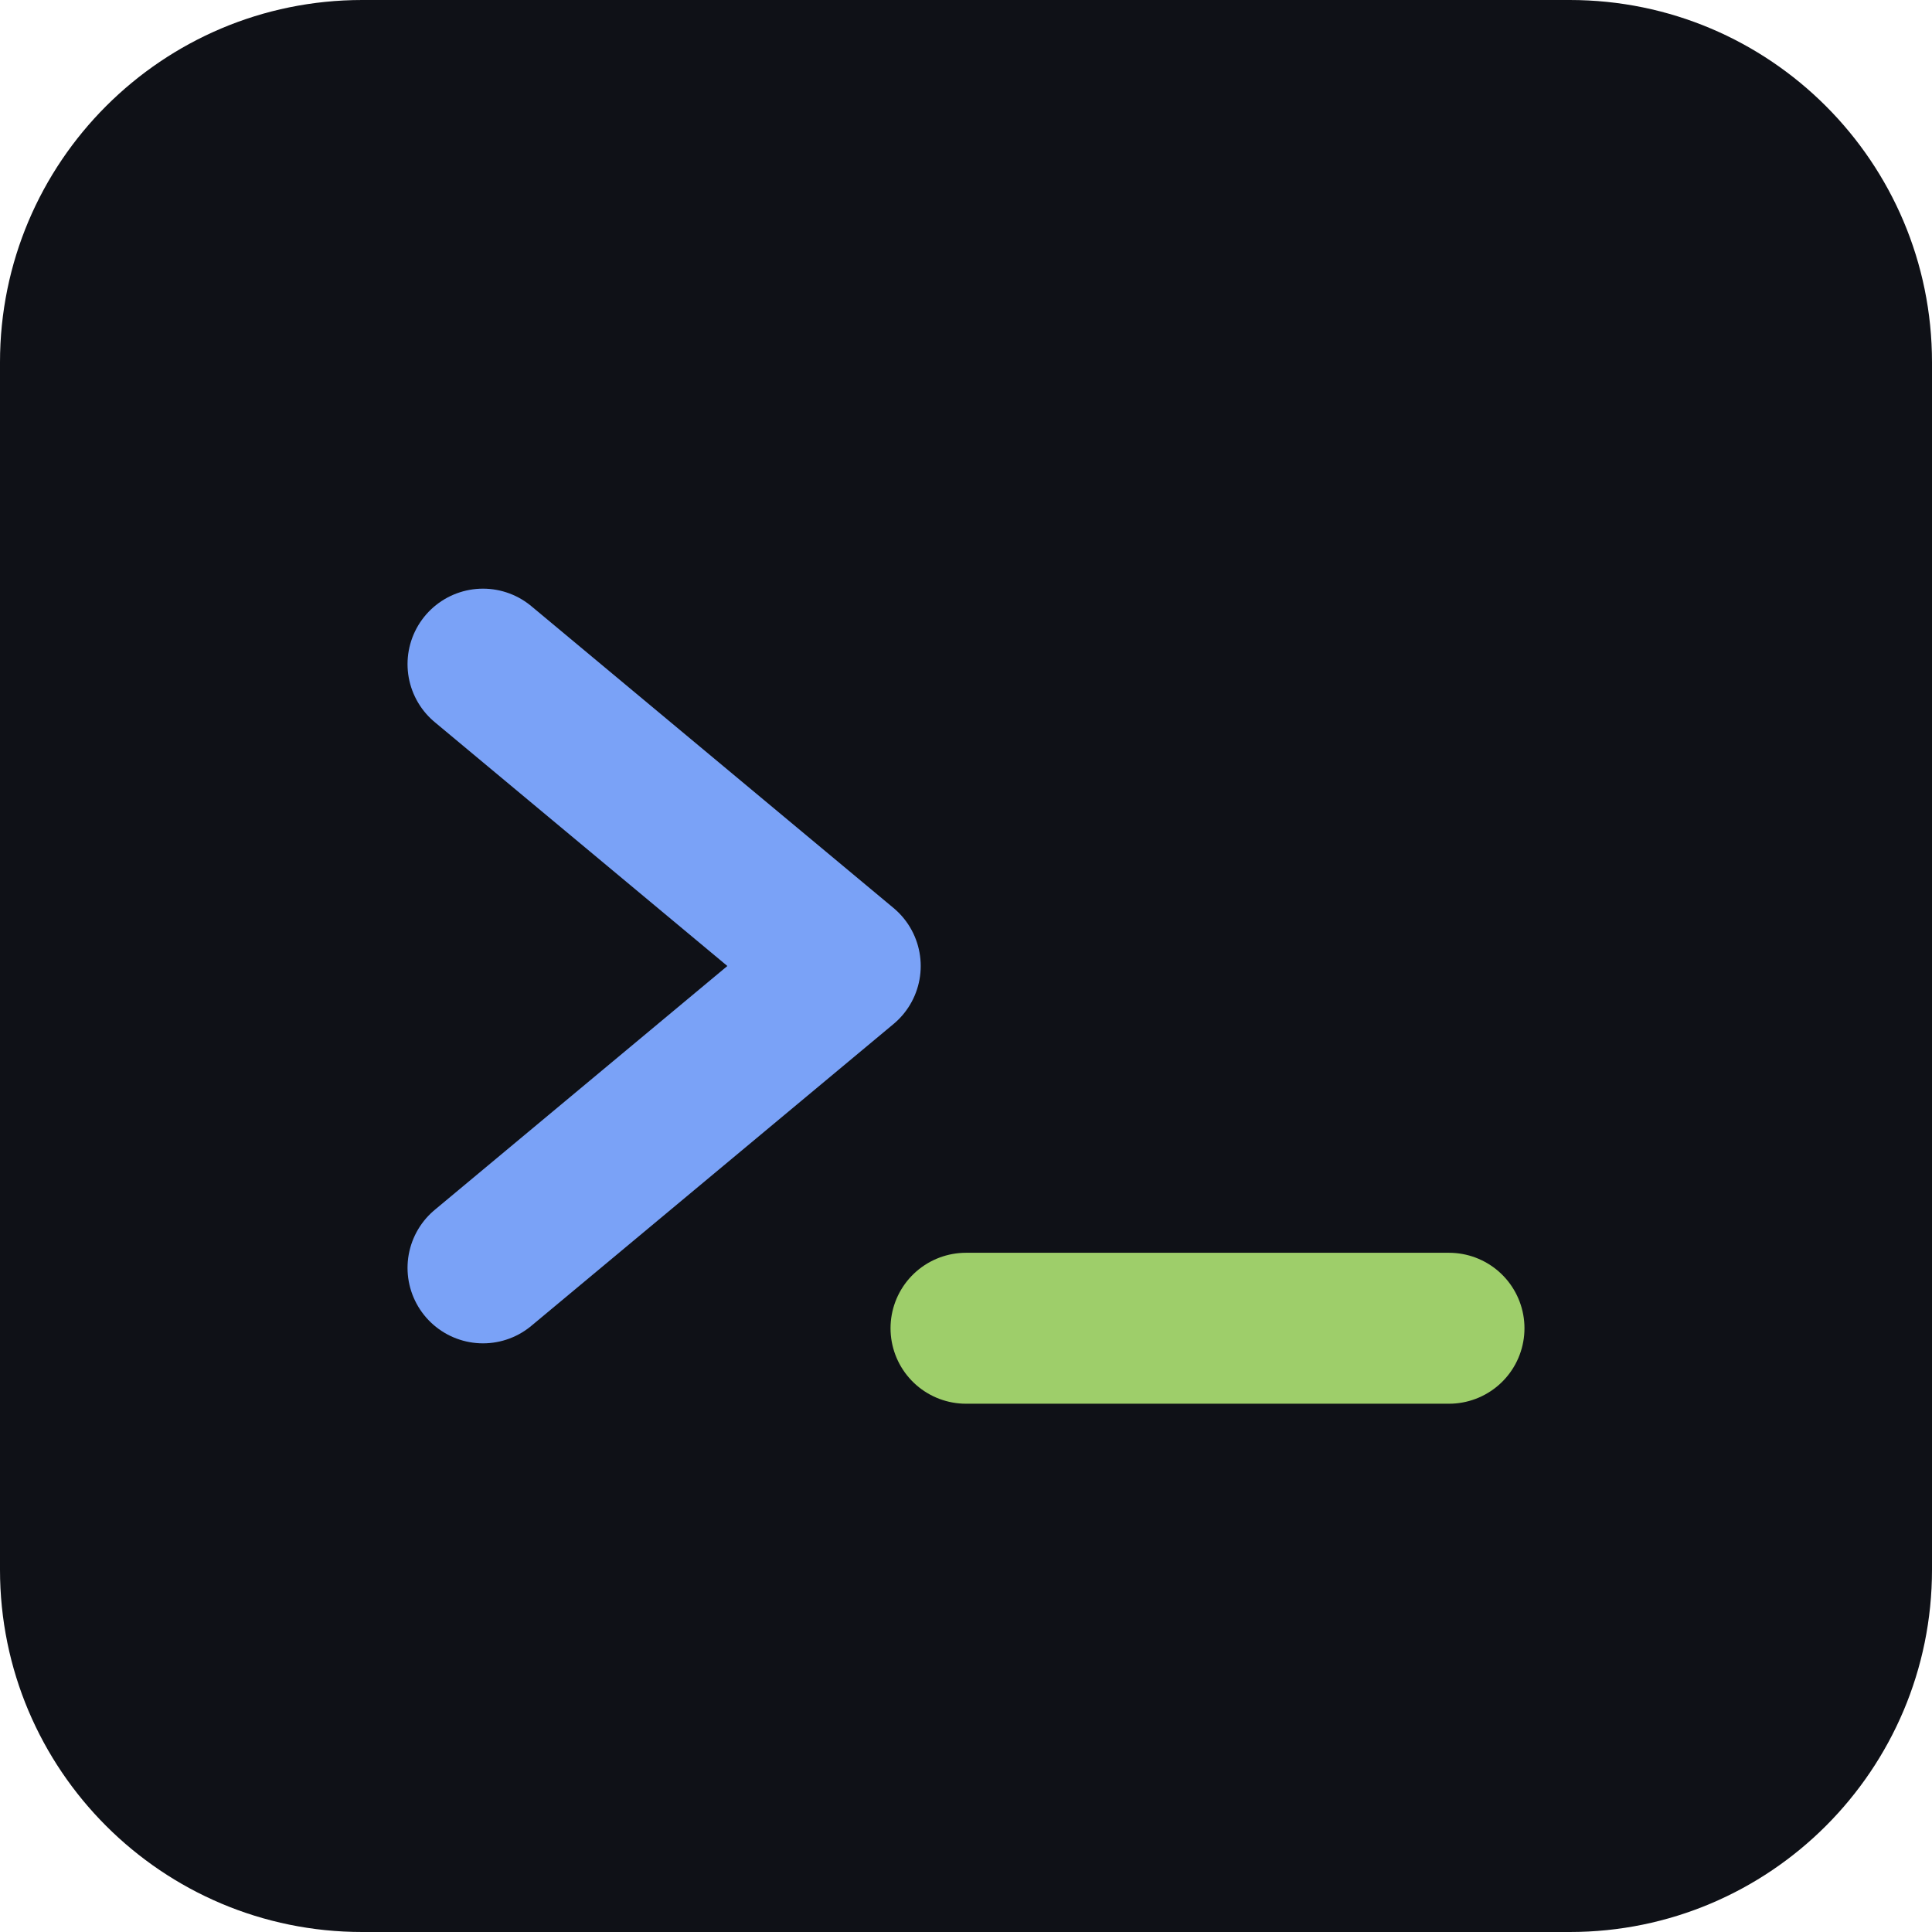
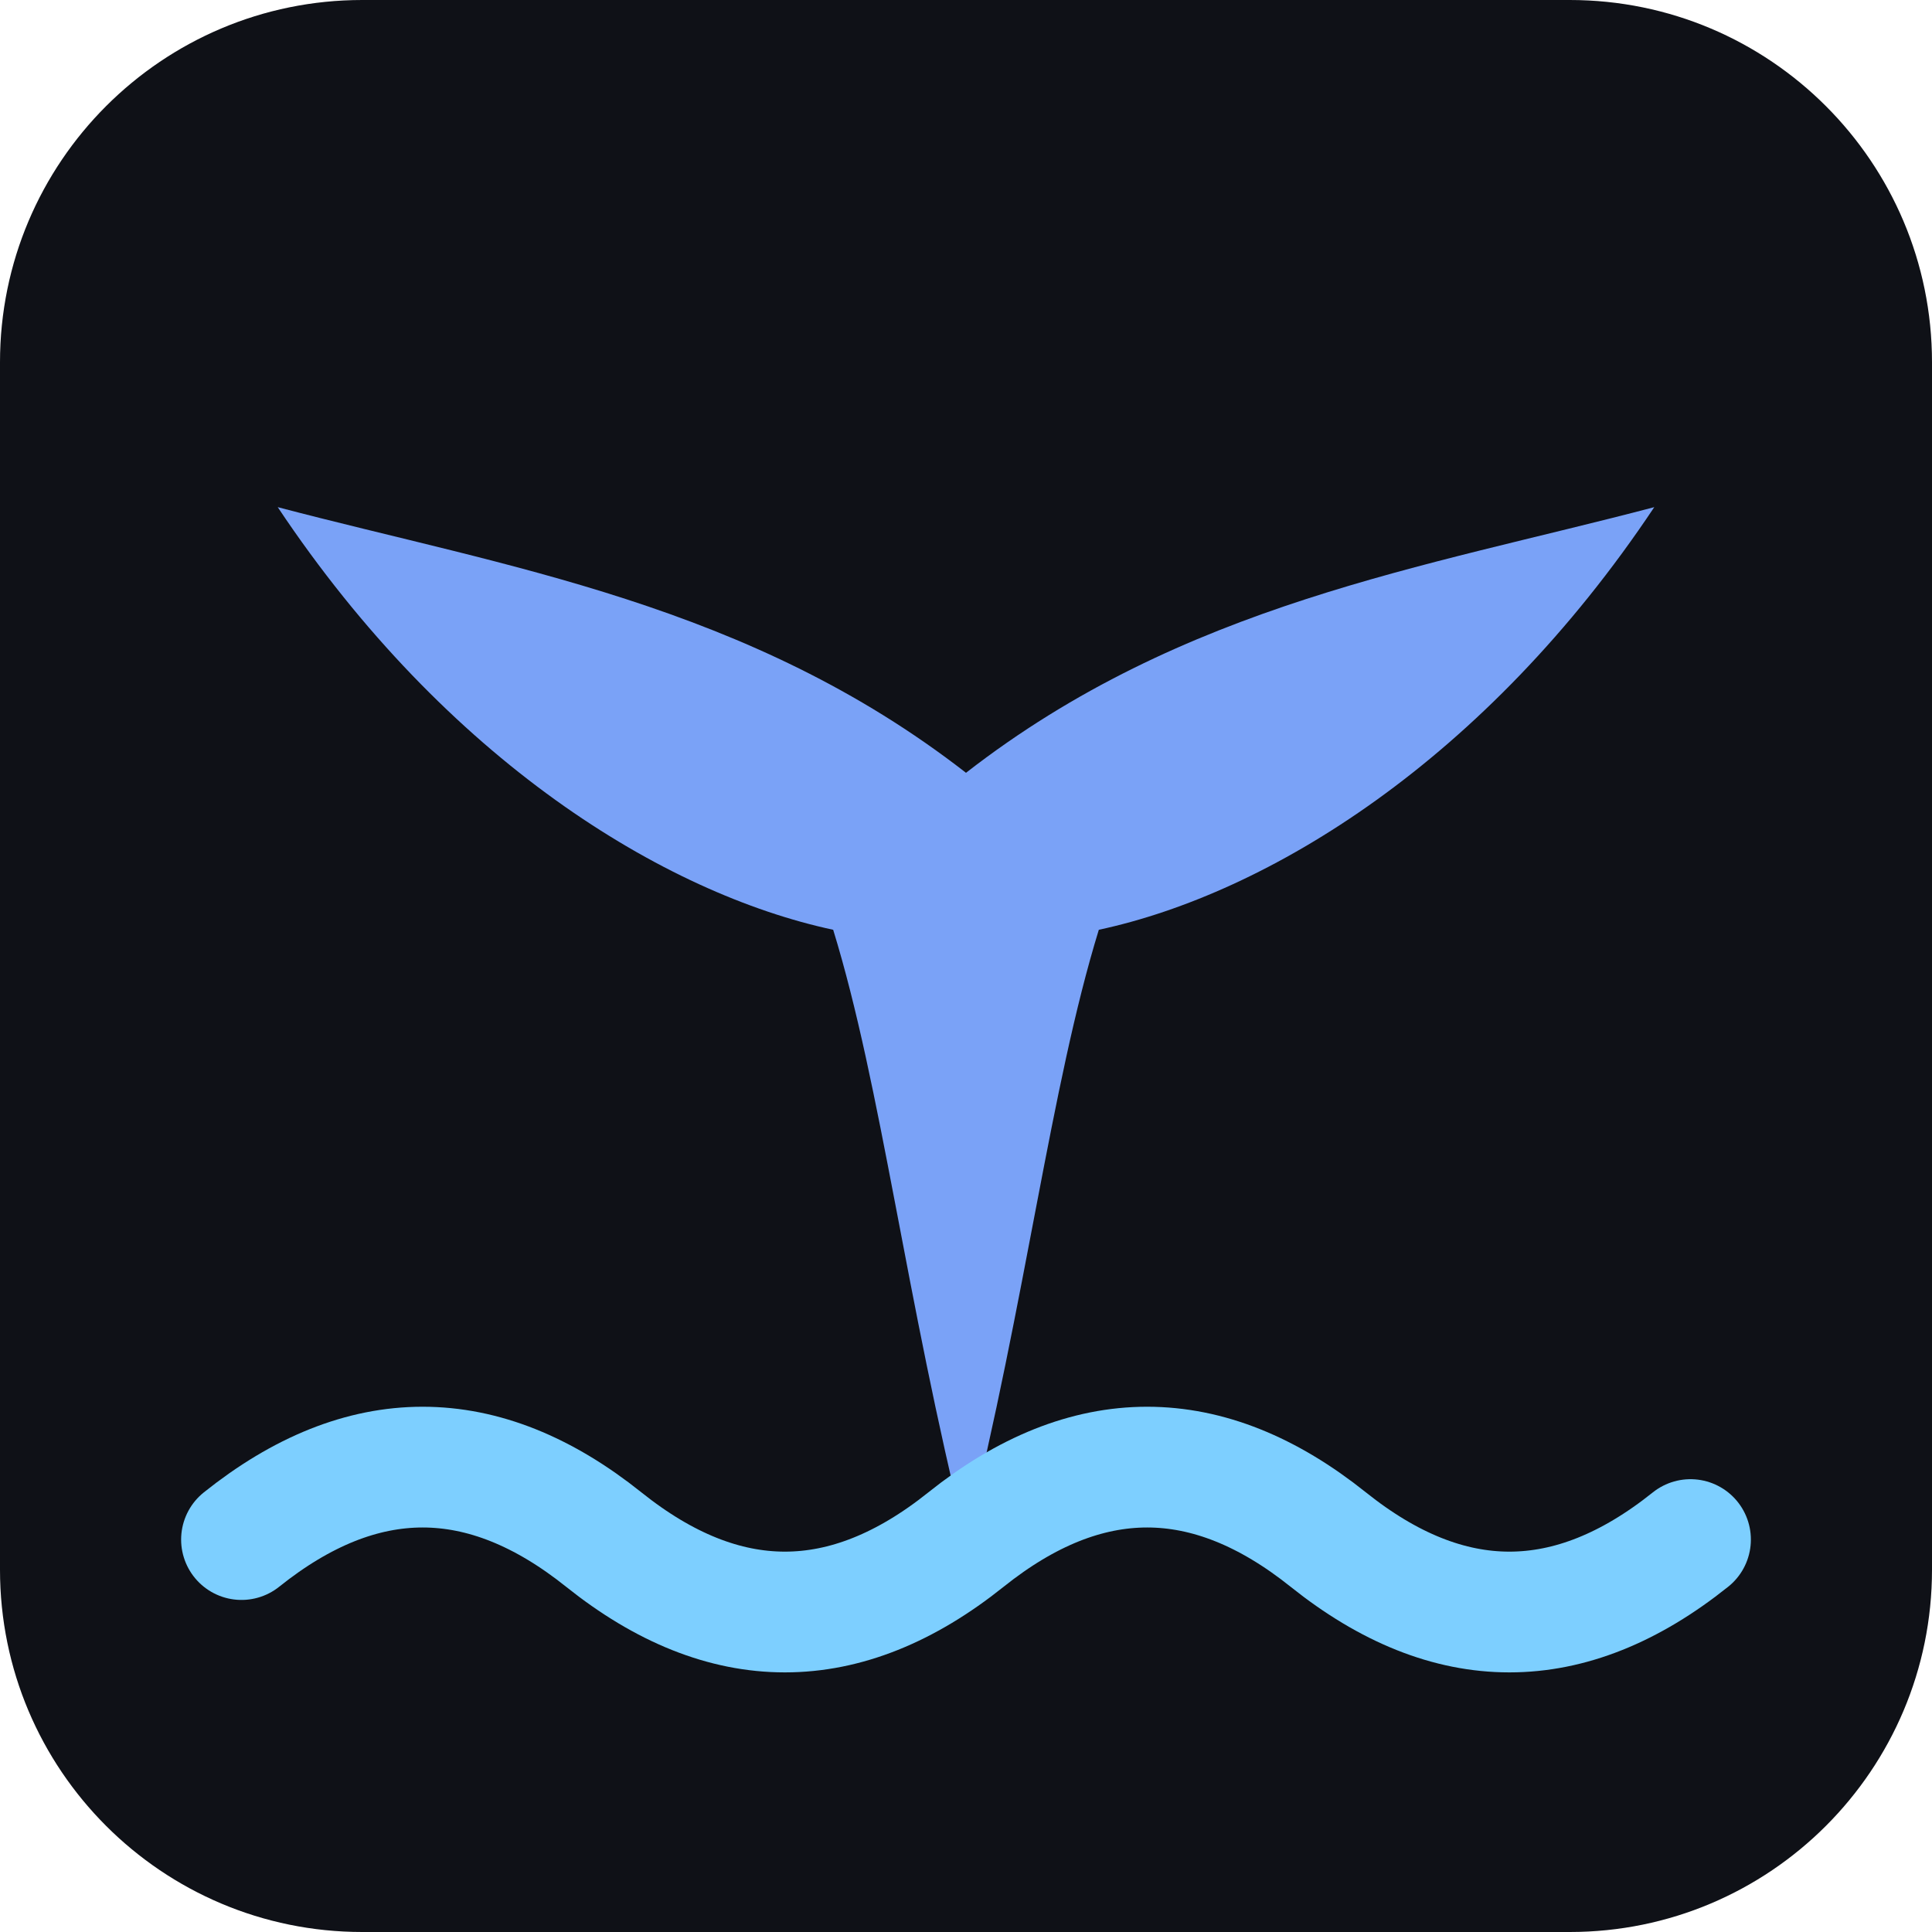
<svg xmlns="http://www.w3.org/2000/svg" viewBox="0 0 32 32">
  <rect width="32" height="32" rx="6" fill="#0f1117" />
-   <path d="M8 11l6 5-6 5" stroke="#7aa2f7" stroke-width="2.5" fill="none" stroke-linecap="round" stroke-linejoin="round" />
-   <path d="M16 22h8" stroke="#9ece6a" stroke-width="2.5" stroke-linecap="round" />
+   <path d="M16 25.5C15 21.5 14.6 18 13.8 15.4C11 14.8 7.4 12.6 4.6 8.4C8.4 9.4 12.4 10 16 12.8C19.6 10 23.6 9.4 27.4 8.4C24.6 12.6 21 14.8 18.2 15.4C17.4 18 17 21.5 16 25.5Z" fill="#7aa2f7" />
+   <path d="M4 25.5q3-2.4 6 0t6 0t6 0t6 0" stroke="#7dcfff" stroke-width="2" fill="none" stroke-linecap="round" />
</svg>
